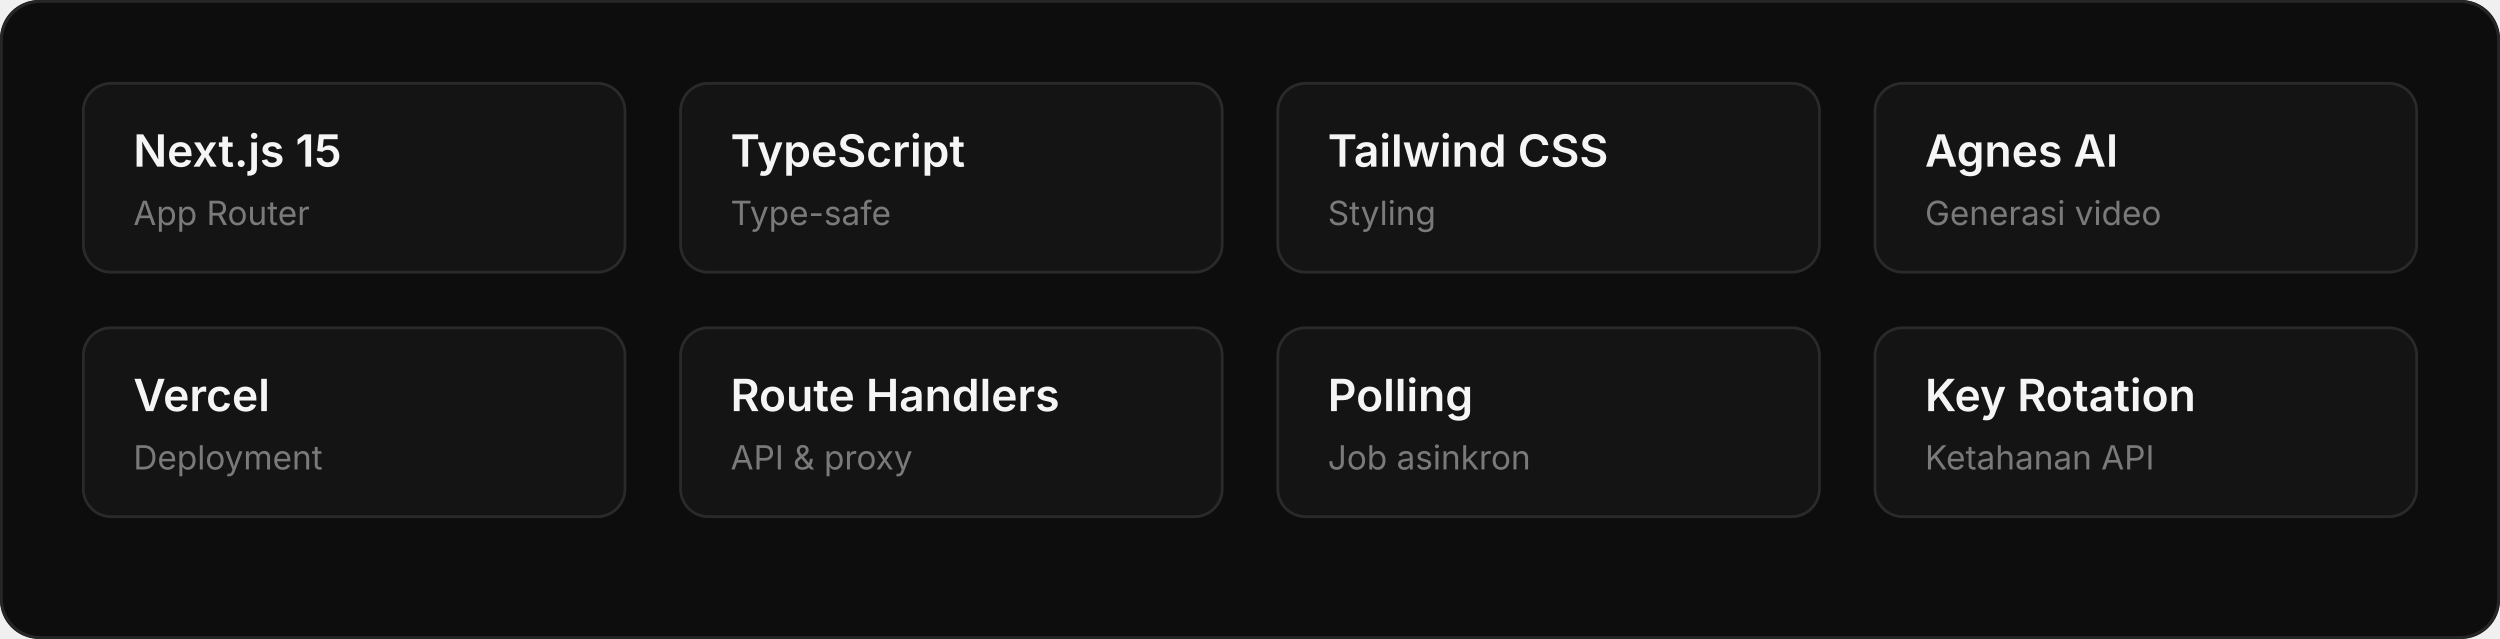
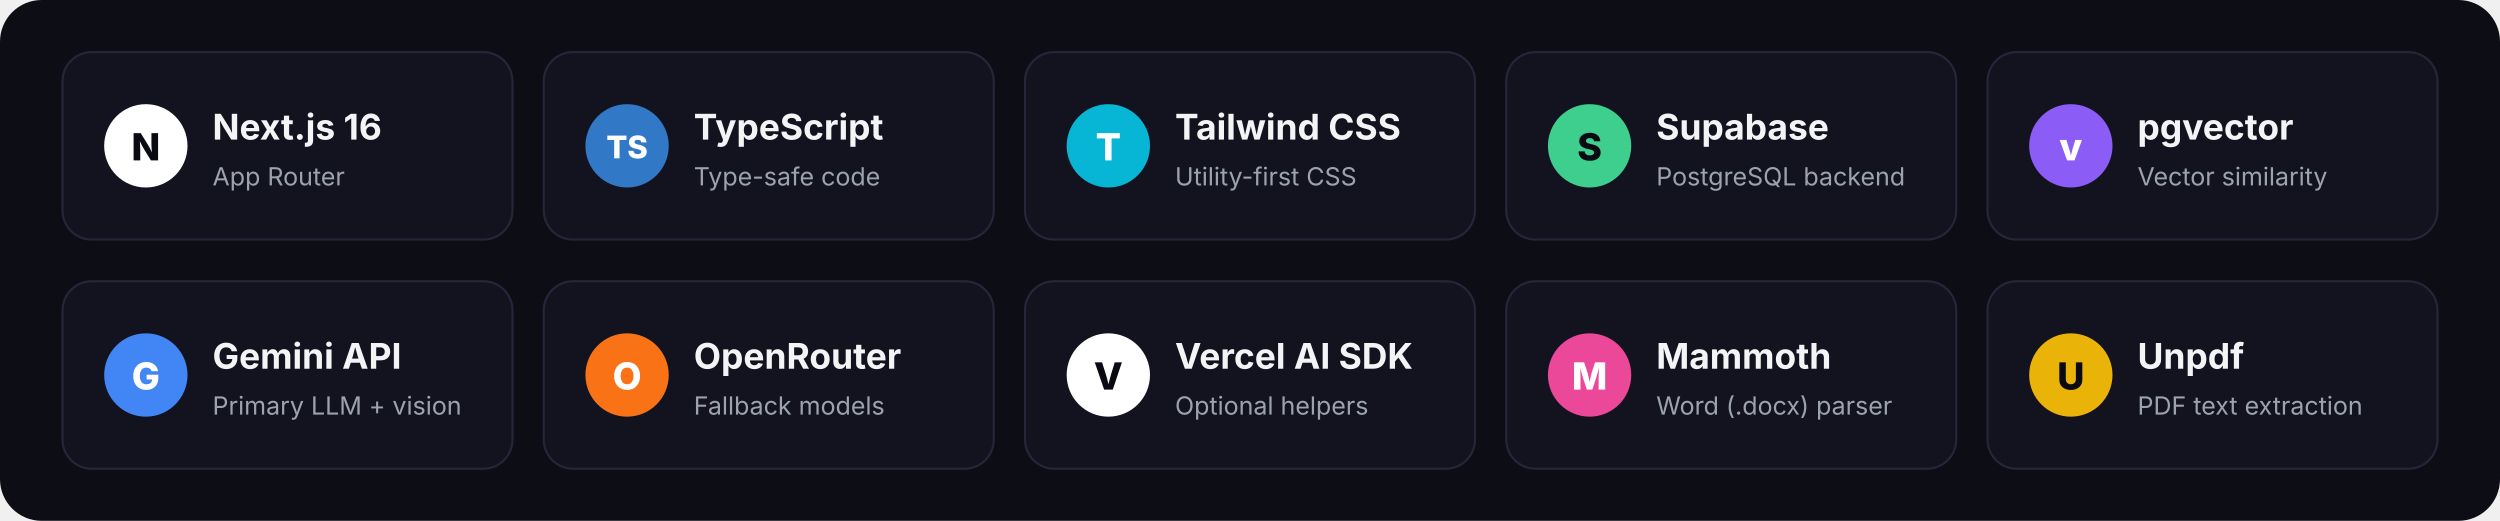
- <svg xmlns="http://www.w3.org/2000/svg" viewBox="0 0 900 230" width="900" height="230" role="img" aria-label="Next.js 15, TypeScript, Tailwind CSS, Agnes AI, Vercel, Route Handlers, Polling, Key Rotation">
-   <rect width="900" height="230" rx="14" fill="#0d0d0d" />
-   <rect x="0.5" y="0.5" width="899" height="229" rx="14" fill="none" stroke="#262626" />
-   <rect x="30" y="30" width="195" height="68" rx="10" fill="#141414" stroke="#2a2a2a" />
-   <text x="48" y="60" font-family="Inter,'Segoe UI',Helvetica,Arial,sans-serif" font-size="16" font-weight="600" fill="#f5f5f5">Next.js 15</text>
-   <text x="48" y="81" font-family="Inter,'Segoe UI',Helvetica,Arial,sans-serif" font-size="12" fill="#7a7a7a">App Router</text>
-   <rect x="245" y="30" width="195" height="68" rx="10" fill="#141414" stroke="#2a2a2a" />
-   <text x="263" y="60" font-family="Inter,'Segoe UI',Helvetica,Arial,sans-serif" font-size="16" font-weight="600" fill="#f5f5f5">TypeScript</text>
-   <text x="263" y="81" font-family="Inter,'Segoe UI',Helvetica,Arial,sans-serif" font-size="12" fill="#7a7a7a">Type-safe</text>
-   <rect x="460" y="30" width="195" height="68" rx="10" fill="#141414" stroke="#2a2a2a" />
-   <text x="478" y="60" font-family="Inter,'Segoe UI',Helvetica,Arial,sans-serif" font-size="16" font-weight="600" fill="#f5f5f5">Tailwind CSS</text>
-   <text x="478" y="81" font-family="Inter,'Segoe UI',Helvetica,Arial,sans-serif" font-size="12" fill="#7a7a7a">Styling</text>
-   <rect x="675" y="30" width="195" height="68" rx="10" fill="#141414" stroke="#2a2a2a" />
-   <text x="693" y="60" font-family="Inter,'Segoe UI',Helvetica,Arial,sans-serif" font-size="16" font-weight="600" fill="#f5f5f5">Agnes AI</text>
-   <text x="693" y="81" font-family="Inter,'Segoe UI',Helvetica,Arial,sans-serif" font-size="12" fill="#7a7a7a">Generasi video</text>
-   <rect x="30" y="118" width="195" height="68" rx="10" fill="#141414" stroke="#2a2a2a" />
-   <text x="48" y="148" font-family="Inter,'Segoe UI',Helvetica,Arial,sans-serif" font-size="16" font-weight="600" fill="#f5f5f5">Vercel</text>
-   <text x="48" y="169" font-family="Inter,'Segoe UI',Helvetica,Arial,sans-serif" font-size="12" fill="#7a7a7a">Deployment</text>
-   <rect x="245" y="118" width="195" height="68" rx="10" fill="#141414" stroke="#2a2a2a" />
-   <text x="263" y="148" font-family="Inter,'Segoe UI',Helvetica,Arial,sans-serif" font-size="16" font-weight="600" fill="#f5f5f5">Route Handlers</text>
-   <text x="263" y="169" font-family="Inter,'Segoe UI',Helvetica,Arial,sans-serif" font-size="12" fill="#7a7a7a">API &amp; proxy</text>
-   <rect x="460" y="118" width="195" height="68" rx="10" fill="#141414" stroke="#2a2a2a" />
-   <text x="478" y="148" font-family="Inter,'Segoe UI',Helvetica,Arial,sans-serif" font-size="16" font-weight="600" fill="#f5f5f5">Polling</text>
-   <text x="478" y="169" font-family="Inter,'Segoe UI',Helvetica,Arial,sans-serif" font-size="12" fill="#7a7a7a">Job asinkron</text>
-   <rect x="675" y="118" width="195" height="68" rx="10" fill="#141414" stroke="#2a2a2a" />
-   <text x="693" y="148" font-family="Inter,'Segoe UI',Helvetica,Arial,sans-serif" font-size="16" font-weight="600" fill="#f5f5f5">Key Rotation</text>
-   <text x="693" y="169" font-family="Inter,'Segoe UI',Helvetica,Arial,sans-serif" font-size="12" fill="#7a7a7a">Ketahanan API</text>
+ <svg xmlns="http://www.w3.org/2000/svg" width="1200" height="250" viewBox="0 0 1200 250" role="img" aria-label="Tech stack: Next.js 16, TypeScript, Tailwind CSS, Supabase, pgvector, Gemini API, OpenRouter, Vercel AI SDK, Mammoth, Unpdf">
+   <rect width="1200" height="250" rx="20" fill="#0d0d16" />
+   <g font-family="Inter, 'Segoe UI', system-ui, -apple-system, sans-serif">
+     <g>
+       <rect x="30" y="25" width="216" height="90" rx="14" fill="#13131f" stroke="#26263a" />
+       <circle cx="70" cy="70" r="20" fill="#ffffff" />
+       <text x="70" y="77" text-anchor="middle" font-size="18" font-weight="800" fill="#0a0a12">N</text>
+       <text x="102" y="67" font-size="17" font-weight="700" fill="#f3f4f6">Next.js 16</text>
+       <text x="102" y="89" font-size="12" fill="#9ca3af">App Router</text>
+     </g>
+     <g>
+       <rect x="261" y="25" width="216" height="90" rx="14" fill="#13131f" stroke="#26263a" />
+       <circle cx="301" cy="70" r="20" fill="#3178c6" />
+       <text x="301" y="76" text-anchor="middle" font-size="15" font-weight="800" fill="#ffffff">TS</text>
+       <text x="333" y="67" font-size="17" font-weight="700" fill="#f3f4f6">TypeScript</text>
+       <text x="333" y="89" font-size="12" fill="#9ca3af">Type-safe code</text>
+     </g>
+     <g>
+       <rect x="492" y="25" width="216" height="90" rx="14" fill="#13131f" stroke="#26263a" />
+       <circle cx="532" cy="70" r="20" fill="#06b6d4" />
+       <text x="532" y="77" text-anchor="middle" font-size="18" font-weight="800" fill="#ffffff">T</text>
+       <text x="564" y="67" font-size="17" font-weight="700" fill="#f3f4f6">Tailwind CSS</text>
+       <text x="564" y="89" font-size="12" fill="#9ca3af">Utility-first CSS</text>
+     </g>
+     <g>
+       <rect x="723" y="25" width="216" height="90" rx="14" fill="#13131f" stroke="#26263a" />
+       <circle cx="763" cy="70" r="20" fill="#3ecf8e" />
+       <text x="763" y="77" text-anchor="middle" font-size="18" font-weight="800" fill="#0a0a12">S</text>
+       <text x="795" y="67" font-size="17" font-weight="700" fill="#f3f4f6">Supabase</text>
+       <text x="795" y="89" font-size="12" fill="#9ca3af">PostgreSQL backend</text>
+     </g>
+     <g>
+       <rect x="954" y="25" width="216" height="90" rx="14" fill="#13131f" stroke="#26263a" />
+       <circle cx="994" cy="70" r="20" fill="#8b5cf6" />
+       <text x="994" y="77" text-anchor="middle" font-size="18" font-weight="800" fill="#ffffff">v</text>
+       <text x="1026" y="67" font-size="17" font-weight="700" fill="#f3f4f6">pgvector</text>
+       <text x="1026" y="89" font-size="12" fill="#9ca3af">Vector similarity</text>
+     </g>
+     <g>
+       <rect x="30" y="135" width="216" height="90" rx="14" fill="#13131f" stroke="#26263a" />
+       <circle cx="70" cy="180" r="20" fill="#4285f4" />
+       <text x="70" y="187" text-anchor="middle" font-size="18" font-weight="800" fill="#ffffff">G</text>
+       <text x="102" y="177" font-size="17" font-weight="700" fill="#f3f4f6">Gemini API</text>
+       <text x="102" y="199" font-size="12" fill="#9ca3af">Primary LLM + vision</text>
+     </g>
+     <g>
+       <rect x="261" y="135" width="216" height="90" rx="14" fill="#13131f" stroke="#26263a" />
+       <circle cx="301" cy="180" r="20" fill="#f97316" />
+       <text x="301" y="187" text-anchor="middle" font-size="18" font-weight="800" fill="#ffffff">O</text>
+       <text x="333" y="177" font-size="17" font-weight="700" fill="#f3f4f6">OpenRouter</text>
+       <text x="333" y="199" font-size="12" fill="#9ca3af">Fallback models</text>
+     </g>
+     <g>
+       <rect x="492" y="135" width="216" height="90" rx="14" fill="#13131f" stroke="#26263a" />
+       <circle cx="532" cy="180" r="20" fill="#ffffff" />
+       <text x="532" y="187" text-anchor="middle" font-size="18" font-weight="800" fill="#0a0a12">V</text>
+       <text x="564" y="177" font-size="17" font-weight="700" fill="#f3f4f6">Vercel AI SDK</text>
+       <text x="564" y="199" font-size="12" fill="#9ca3af">Optional helpers</text>
+     </g>
+     <g>
+       <rect x="723" y="135" width="216" height="90" rx="14" fill="#13131f" stroke="#26263a" />
+       <circle cx="763" cy="180" r="20" fill="#ec4899" />
+       <text x="763" y="187" text-anchor="middle" font-size="18" font-weight="800" fill="#ffffff">M</text>
+       <text x="795" y="177" font-size="17" font-weight="700" fill="#f3f4f6">Mammoth</text>
+       <text x="795" y="199" font-size="12" fill="#9ca3af">Word (.docx) parser</text>
+     </g>
+     <g>
+       <rect x="954" y="135" width="216" height="90" rx="14" fill="#13131f" stroke="#26263a" />
+       <circle cx="994" cy="180" r="20" fill="#eab308" />
+       <text x="994" y="187" text-anchor="middle" font-size="18" font-weight="800" fill="#0a0a12">U</text>
+       <text x="1026" y="177" font-size="17" font-weight="700" fill="#f3f4f6">Unpdf</text>
+       <text x="1026" y="199" font-size="12" fill="#9ca3af">PDF text extraction</text>
+     </g>
+   </g>
</svg>
